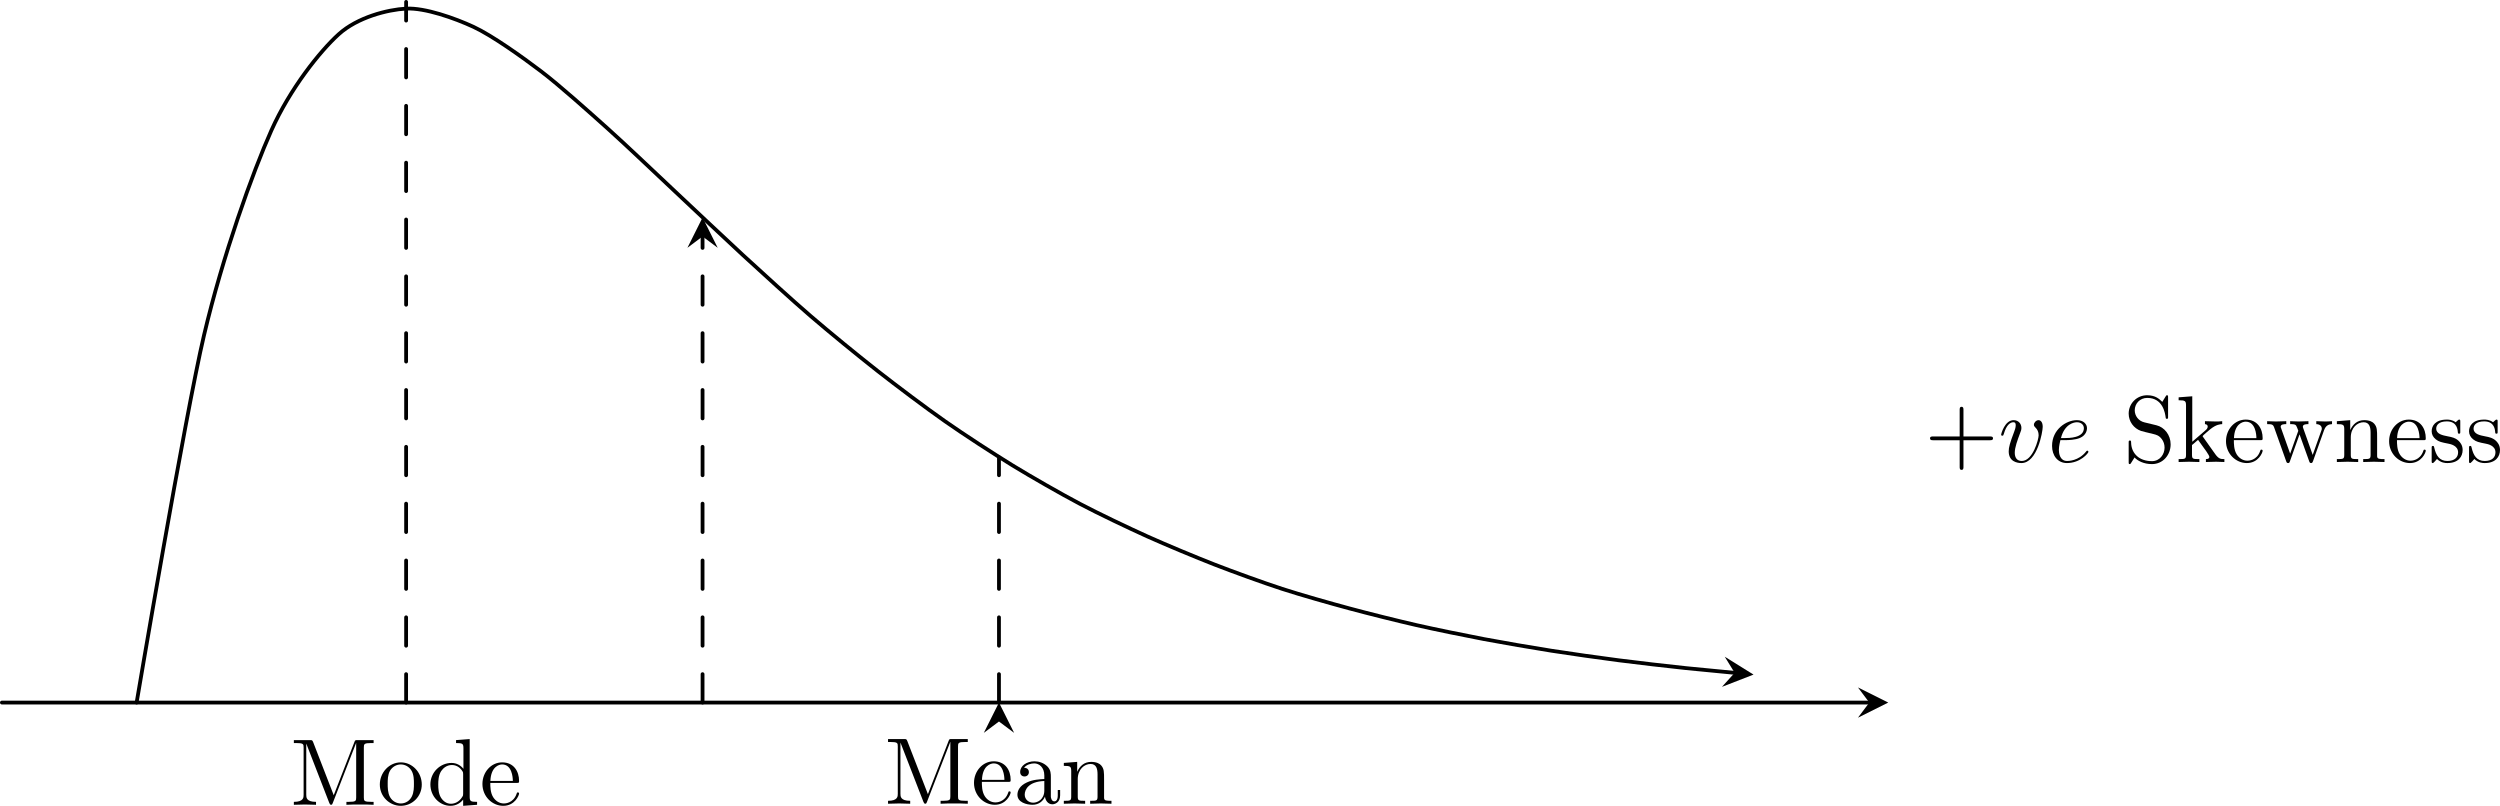
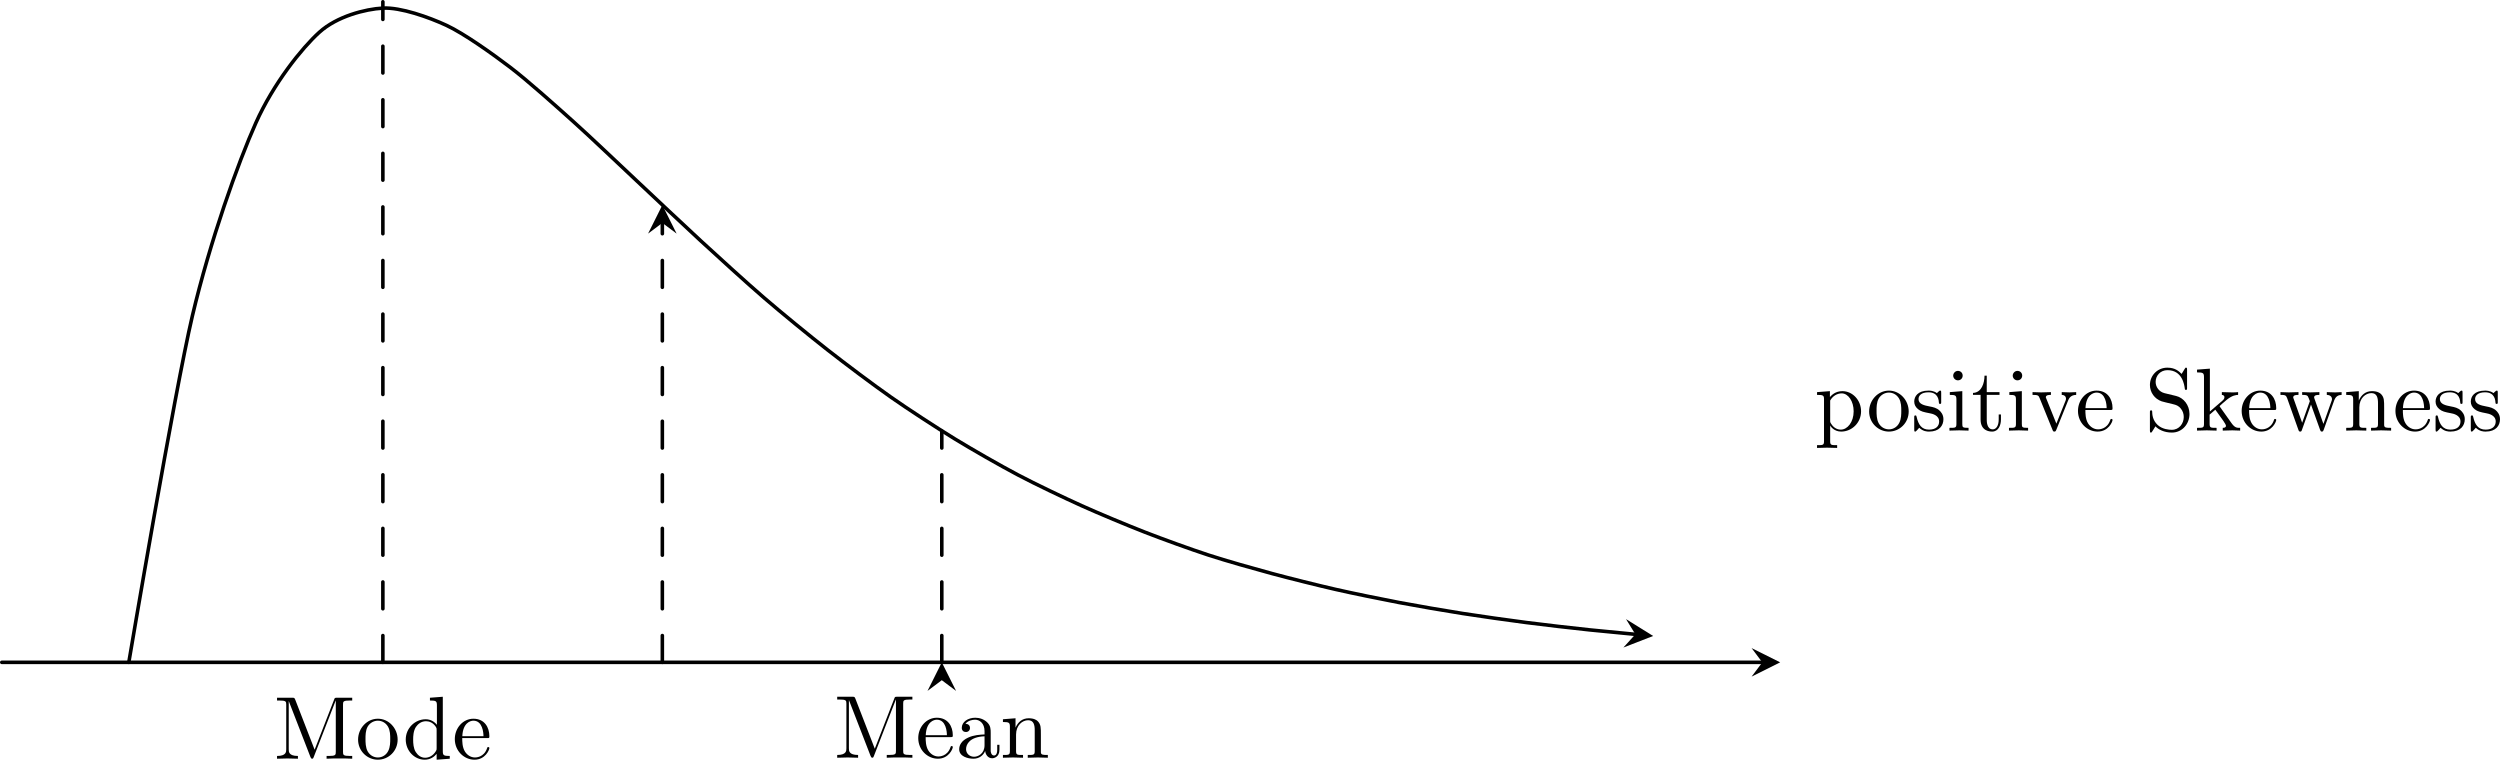
- <svg xmlns="http://www.w3.org/2000/svg" xmlns:xlink="http://www.w3.org/1999/xlink" version="1.1" width="368.165pt" height="118.672pt" viewBox="-0 16.734 368.165 118.672">
+ <svg xmlns="http://www.w3.org/2000/svg" xmlns:xlink="http://www.w3.org/1999/xlink" version="1.1" width="390.519pt" height="118.672pt" viewBox="-0 16.734 390.519 118.672">
  <defs>
-     <use id="g10-101" xlink:href="#g4-101" transform="scale(.913242)" />
-     <use id="g10-118" xlink:href="#g4-118" transform="scale(.913242)" />
-     <path id="g4-101" d="M2.04-2.52C2.356-2.52 3.164-2.542 3.709-2.771C4.473-3.098 4.527-3.742 4.527-3.895C4.527-4.375 4.113-4.822 3.36-4.822C2.149-4.822 .502-3.764 .502-1.855C.502-.742 1.145 .12 2.215 .12C3.775 .12 4.691-1.036 4.691-1.167C4.691-1.233 4.625-1.309 4.56-1.309C4.505-1.309 4.484-1.287 4.418-1.2C3.556-.12 2.367-.12 2.236-.12C1.385-.12 1.287-1.036 1.287-1.385C1.287-1.516 1.298-1.855 1.462-2.52H2.04ZM1.527-2.76C1.953-4.418 3.076-4.582 3.36-4.582C3.873-4.582 4.167-4.265 4.167-3.895C4.167-2.76 2.422-2.76 1.975-2.76H1.527Z" />
-     <path id="g4-118" d="M5.105-4.058C5.105-4.647 4.822-4.822 4.625-4.822C4.353-4.822 4.091-4.538 4.091-4.298C4.091-4.156 4.145-4.091 4.265-3.971C4.495-3.753 4.636-3.469 4.636-3.076C4.636-2.618 3.971-.12 2.695-.12C2.138-.12 1.887-.502 1.887-1.069C1.887-1.68 2.182-2.476 2.52-3.382C2.596-3.567 2.651-3.72 2.651-3.927C2.651-4.418 2.302-4.822 1.756-4.822C.731-4.822 .316-3.24 .316-3.142C.316-3.033 .425-3.033 .447-3.033C.556-3.033 .567-3.055 .622-3.229C.938-4.331 1.407-4.582 1.724-4.582C1.811-4.582 1.996-4.582 1.996-4.233C1.996-3.96 1.887-3.665 1.811-3.469C1.331-2.204 1.189-1.702 1.189-1.233C1.189-.055 2.149 .12 2.651 .12C4.484 .12 5.105-3.491 5.105-4.058Z" />
-     <use id="g12-43" xlink:href="#g7-43" transform="scale(.913242)" />
    <use id="g12-77" xlink:href="#g7-77" transform="scale(.913242)" />
    <use id="g12-83" xlink:href="#g7-83" transform="scale(.913242)" />
    <use id="g12-97" xlink:href="#g7-97" transform="scale(.913242)" />
    <use id="g12-100" xlink:href="#g7-100" transform="scale(.913242)" />
    <use id="g12-101" xlink:href="#g7-101" transform="scale(.913242)" />
+     <use id="g12-105" xlink:href="#g7-105" transform="scale(.913242)" />
    <use id="g12-107" xlink:href="#g7-107" transform="scale(.913242)" />
    <use id="g12-110" xlink:href="#g7-110" transform="scale(.913242)" />
    <use id="g12-111" xlink:href="#g7-111" transform="scale(.913242)" />
+     <use id="g12-112" xlink:href="#g7-112" transform="scale(.913242)" />
    <use id="g12-115" xlink:href="#g7-115" transform="scale(.913242)" />
+     <use id="g12-116" xlink:href="#g7-116" transform="scale(.913242)" />
+     <use id="g12-118" xlink:href="#g7-118" transform="scale(.913242)" />
    <use id="g12-119" xlink:href="#g7-119" transform="scale(.913242)" />
-     <path id="g7-43" d="M4.462-2.509H7.505C7.658-2.509 7.865-2.509 7.865-2.727S7.658-2.945 7.505-2.945H4.462V-6C4.462-6.153 4.462-6.36 4.244-6.36S4.025-6.153 4.025-6V-2.945H.971C.818-2.945 .611-2.945 .611-2.727S.818-2.509 .971-2.509H4.025V.545C4.025 .698 4.025 .905 4.244 .905S4.462 .698 4.462 .545V-2.509Z" />
    <path id="g7-77" d="M2.629-7.211C2.531-7.451 2.498-7.451 2.247-7.451H.404V-7.113H.665C1.505-7.113 1.527-6.993 1.527-6.6V-1.145C1.527-.851 1.527-.338 .404-.338V0C.785-.011 1.32-.033 1.68-.033S2.575-.011 2.956 0V-.338C1.833-.338 1.833-.851 1.833-1.145V-7.025H1.844L4.473-.24C4.527-.098 4.582 0 4.691 0C4.811 0 4.844-.087 4.887-.207L7.571-7.113H7.582V-.851C7.582-.458 7.56-.338 6.72-.338H6.458V0C6.862-.033 7.604-.033 8.029-.033S9.185-.033 9.589 0V-.338H9.327C8.487-.338 8.465-.458 8.465-.851V-6.6C8.465-6.993 8.487-7.113 9.327-7.113H9.589V-7.451H7.745C7.462-7.451 7.462-7.44 7.385-7.244L4.996-1.102L2.629-7.211Z" />
    <path id="g7-83" d="M3.807-4.233L2.411-4.571C1.735-4.735 1.309-5.324 1.309-5.956C1.309-6.72 1.898-7.385 2.749-7.385C4.571-7.385 4.811-5.596 4.876-5.105C4.887-5.04 4.887-4.975 5.007-4.975C5.149-4.975 5.149-5.029 5.149-5.236V-7.429C5.149-7.615 5.149-7.691 5.029-7.691C4.953-7.691 4.942-7.68 4.865-7.549L4.484-6.927C4.156-7.244 3.709-7.691 2.738-7.691C1.527-7.691 .611-6.731 .611-5.575C.611-4.669 1.189-3.873 2.04-3.578C2.16-3.535 2.716-3.404 3.48-3.218C3.775-3.142 4.102-3.065 4.407-2.662C4.636-2.378 4.745-2.018 4.745-1.658C4.745-.884 4.2-.098 3.284-.098C2.967-.098 2.138-.153 1.56-.687C.927-1.276 .895-1.975 .884-2.367C.873-2.476 .785-2.476 .753-2.476C.611-2.476 .611-2.4 .611-2.204V-.022C.611 .164 .611 .24 .731 .24C.807 .24 .818 .218 .895 .098C.895 .087 .927 .055 1.287-.524C1.625-.153 2.324 .24 3.295 .24C4.571 .24 5.444-.829 5.444-2.029C5.444-3.12 4.724-4.015 3.807-4.233Z" />
    <path id="g7-97" d="M3.633-.829C3.676-.393 3.971 .065 4.484 .065C4.713 .065 5.378-.087 5.378-.971V-1.582H5.105V-.971C5.105-.338 4.833-.273 4.713-.273C4.353-.273 4.309-.764 4.309-.818V-3C4.309-3.458 4.309-3.884 3.916-4.287C3.491-4.713 2.945-4.887 2.422-4.887C1.527-4.887 .775-4.375 .775-3.655C.775-3.327 .993-3.142 1.276-3.142C1.582-3.142 1.778-3.36 1.778-3.644C1.778-3.775 1.724-4.135 1.222-4.145C1.516-4.527 2.051-4.647 2.4-4.647C2.935-4.647 3.556-4.222 3.556-3.251V-2.847C3-2.815 2.236-2.782 1.549-2.455C.731-2.084 .458-1.516 .458-1.036C.458-.153 1.516 .12 2.204 .12C2.924 .12 3.425-.316 3.633-.829ZM3.556-2.618V-1.527C3.556-.491 2.771-.12 2.28-.12C1.745-.12 1.298-.502 1.298-1.047C1.298-1.647 1.756-2.553 3.556-2.618Z" />
    <path id="g7-100" d="M4.145-.6V.12L5.749 0V-.338C4.985-.338 4.898-.415 4.898-.949V-7.571L3.327-7.451V-7.113C4.091-7.113 4.178-7.036 4.178-6.502V-4.145C3.862-4.538 3.393-4.822 2.804-4.822C1.516-4.822 .371-3.753 .371-2.345C.371-.96 1.44 .12 2.684 .12C3.382 .12 3.873-.251 4.145-.6ZM4.145-3.524V-1.287C4.145-1.091 4.145-1.069 4.025-.884C3.698-.36 3.207-.12 2.738-.12C2.247-.12 1.855-.404 1.593-.818C1.309-1.265 1.276-1.887 1.276-2.335C1.276-2.738 1.298-3.393 1.615-3.884C1.844-4.222 2.258-4.582 2.847-4.582C3.229-4.582 3.687-4.418 4.025-3.927C4.145-3.742 4.145-3.72 4.145-3.524Z" />
    <path id="g7-101" d="M1.222-2.749C1.287-4.375 2.204-4.647 2.575-4.647C3.698-4.647 3.807-3.175 3.807-2.749H1.222ZM1.211-2.52H4.255C4.495-2.52 4.527-2.52 4.527-2.749C4.527-3.829 3.938-4.887 2.575-4.887C1.309-4.887 .305-3.764 .305-2.4C.305-.938 1.451 .12 2.705 .12C4.036 .12 4.527-1.091 4.527-1.298C4.527-1.407 4.44-1.429 4.385-1.429C4.287-1.429 4.265-1.364 4.244-1.276C3.862-.153 2.88-.153 2.771-.153C2.225-.153 1.789-.48 1.538-.884C1.211-1.407 1.211-2.127 1.211-2.52Z" />
+     <path id="g7-105" d="M1.931-4.822L.404-4.702V-4.364C1.113-4.364 1.211-4.298 1.211-3.764V-.829C1.211-.338 1.091-.338 .36-.338V0C.709-.011 1.298-.033 1.56-.033C1.942-.033 2.324-.011 2.695 0V-.338C1.975-.338 1.931-.393 1.931-.818V-4.822ZM1.975-6.72C1.975-7.069 1.702-7.298 1.396-7.298C1.058-7.298 .818-7.004 .818-6.72C.818-6.425 1.058-6.142 1.396-6.142C1.702-6.142 1.975-6.371 1.975-6.72Z" />
    <path id="g7-107" d="M1.156-.829C1.156-.338 1.036-.338 .305-.338V0C.665-.011 1.178-.033 1.495-.033C1.822-.033 2.258-.022 2.695 0V-.338C1.964-.338 1.844-.338 1.844-.829V-1.953L2.542-2.553C3.382-1.396 3.84-.785 3.84-.589C3.84-.382 3.655-.338 3.447-.338V0C3.753-.011 4.396-.033 4.625-.033C4.942-.033 5.258-.022 5.575 0V-.338C5.171-.338 4.931-.338 4.516-.916L3.131-2.869C3.12-2.891 3.065-2.956 3.065-2.989C3.065-3.033 3.84-3.687 3.949-3.775C4.636-4.331 5.095-4.353 5.324-4.364V-4.702C5.007-4.669 4.865-4.669 4.56-4.669C4.167-4.669 3.491-4.691 3.338-4.702V-4.364C3.545-4.353 3.655-4.233 3.655-4.091C3.655-3.873 3.502-3.742 3.415-3.665L1.876-2.335V-7.571L.305-7.451V-7.113C1.069-7.113 1.156-7.036 1.156-6.502V-.829Z" />
    <path id="g7-110" d="M1.2-3.753V-.829C1.2-.338 1.08-.338 .349-.338V0C.731-.011 1.287-.033 1.582-.033C1.865-.033 2.433-.011 2.804 0V-.338C2.073-.338 1.953-.338 1.953-.829V-2.836C1.953-3.971 2.727-4.582 3.425-4.582C4.113-4.582 4.233-3.993 4.233-3.371V-.829C4.233-.338 4.113-.338 3.382-.338V0C3.764-.011 4.32-.033 4.615-.033C4.898-.033 5.465-.011 5.836 0V-.338C5.269-.338 4.996-.338 4.985-.665V-2.749C4.985-3.687 4.985-4.025 4.647-4.418C4.495-4.604 4.135-4.822 3.502-4.822C2.705-4.822 2.193-4.353 1.887-3.676V-4.822L.349-4.702V-4.364C1.113-4.364 1.2-4.287 1.2-3.753Z" />
    <path id="g7-111" d="M5.138-2.335C5.138-3.731 4.047-4.887 2.727-4.887C1.364-4.887 .305-3.698 .305-2.335C.305-.927 1.44 .12 2.716 .12C4.036 .12 5.138-.949 5.138-2.335ZM2.727-.153C2.258-.153 1.778-.382 1.484-.884C1.211-1.364 1.211-2.029 1.211-2.422C1.211-2.847 1.211-3.436 1.473-3.916C1.767-4.418 2.28-4.647 2.716-4.647C3.196-4.647 3.665-4.407 3.949-3.938S4.233-2.836 4.233-2.422C4.233-2.029 4.233-1.44 3.993-.96C3.753-.469 3.273-.153 2.727-.153Z" />
+     <path id="g7-112" d="M1.876-4.102V-4.822L.305-4.702V-4.364C1.08-4.364 1.156-4.298 1.156-3.818V1.287C1.156 1.778 1.036 1.778 .305 1.778V2.116C.676 2.105 1.244 2.084 1.527 2.084C1.822 2.084 2.378 2.105 2.76 2.116V1.778C2.029 1.778 1.909 1.778 1.909 1.287V-.545V-.644C1.964-.469 2.422 .12 3.251 .12C4.549 .12 5.684-.949 5.684-2.356C5.684-3.742 4.625-4.822 3.404-4.822C2.553-4.822 2.095-4.342 1.876-4.102ZM1.909-1.244V-3.676C2.225-4.233 2.76-4.549 3.316-4.549C4.113-4.549 4.778-3.589 4.778-2.356C4.778-1.036 4.015-.12 3.207-.12C2.771-.12 2.356-.338 2.062-.785C1.909-1.015 1.909-1.025 1.909-1.244Z" />
    <path id="g7-115" d="M2.269-2.116C2.509-2.073 3.404-1.898 3.404-1.113C3.404-.556 3.022-.12 2.171-.12C1.255-.12 .862-.742 .655-1.669C.622-1.811 .611-1.855 .502-1.855C.36-1.855 .36-1.778 .36-1.582V-.142C.36 .044 .36 .12 .48 .12C.535 .12 .545 .109 .753-.098C.775-.12 .775-.142 .971-.349C1.451 .109 1.942 .12 2.171 .12C3.425 .12 3.927-.611 3.927-1.396C3.927-1.975 3.6-2.302 3.469-2.433C3.109-2.782 2.684-2.869 2.225-2.956C1.615-3.076 .884-3.218 .884-3.851C.884-4.233 1.167-4.68 2.105-4.68C3.305-4.68 3.36-3.698 3.382-3.36C3.393-3.262 3.491-3.262 3.513-3.262C3.655-3.262 3.655-3.316 3.655-3.524V-4.625C3.655-4.811 3.655-4.887 3.535-4.887C3.48-4.887 3.458-4.887 3.316-4.756C3.284-4.713 3.175-4.615 3.131-4.582C2.716-4.887 2.269-4.887 2.105-4.887C.775-4.887 .36-4.156 .36-3.545C.36-3.164 .535-2.858 .829-2.618C1.178-2.335 1.484-2.269 2.269-2.116Z" />
+     <path id="g7-116" d="M1.887-4.364H3.447V-4.702H1.887V-6.709H1.615C1.604-5.815 1.276-4.647 .207-4.604V-4.364H1.135V-1.353C1.135-.011 2.149 .12 2.542 .12C3.316 .12 3.622-.655 3.622-1.353V-1.975H3.349V-1.375C3.349-.567 3.022-.153 2.618-.153C1.887-.153 1.887-1.145 1.887-1.331V-4.364Z" />
+     <path id="g7-118" d="M4.538-3.633C4.636-3.884 4.822-4.353 5.542-4.364V-4.702C5.291-4.68 4.975-4.669 4.724-4.669C4.462-4.669 3.96-4.691 3.775-4.702V-4.364C4.178-4.353 4.298-4.102 4.298-3.895C4.298-3.796 4.276-3.753 4.233-3.633L3.12-.851L1.898-3.895C1.833-4.036 1.833-4.058 1.833-4.08C1.833-4.364 2.258-4.364 2.455-4.364V-4.702C2.127-4.691 1.516-4.669 1.265-4.669C.971-4.669 .535-4.68 .207-4.702V-4.364C.895-4.364 .938-4.298 1.08-3.96L2.651-.087C2.716 .065 2.738 .12 2.88 .12S3.065 .022 3.109-.087L4.538-3.633Z" />
    <path id="g7-119" d="M6.753-3.665C6.949-4.211 7.287-4.353 7.669-4.364V-4.702C7.429-4.68 7.113-4.669 6.873-4.669C6.556-4.669 6.065-4.691 5.858-4.702V-4.364C6.251-4.353 6.491-4.156 6.491-3.84C6.491-3.775 6.491-3.753 6.436-3.611L5.444-.818L4.364-3.862C4.32-3.993 4.309-4.015 4.309-4.069C4.309-4.364 4.735-4.364 4.953-4.364V-4.702C4.636-4.691 4.08-4.669 3.818-4.669C3.491-4.669 3.175-4.68 2.847-4.702V-4.364C3.251-4.364 3.425-4.342 3.535-4.2C3.589-4.135 3.709-3.807 3.785-3.6L2.847-.96L1.811-3.873C1.756-4.004 1.756-4.025 1.756-4.069C1.756-4.364 2.182-4.364 2.4-4.364V-4.702C2.073-4.691 1.462-4.669 1.211-4.669C1.167-4.669 .589-4.68 .196-4.702V-4.364C.742-4.364 .873-4.331 1.004-3.982L2.378-.12C2.433 .033 2.465 .12 2.607 .12S2.771 .055 2.825-.098L3.927-3.185L5.04-.087C5.084 .033 5.116 .12 5.258 .12S5.433 .022 5.476-.087L6.753-3.665Z" />
  </defs>
  <g id="page1" transform="matrix(1.4 0 0 1.4 0 0)">
    <path d="M.199 85.855H196.632" stroke="#000" fill="none" stroke-width=".399" stroke-linecap="round" stroke-linejoin="round" />
    <path d="M198.625 85.855L195.437 84.262L196.633 85.855L195.437 87.449" />
    <path d="M14.371 85.855C14.371 85.855 19.492 55.562 21.461 47.211C23.426 38.863 26.578 30.062 28.547 25.668C30.512 21.273 33.668 17.328 35.633 15.551C37.598 13.773 40.754 12.965 42.719 12.859C44.688 12.75 47.84 13.867 49.805 14.777C51.773 15.691 54.926 17.945 56.895 19.438C58.859 20.93 62.012 23.762 63.98 25.527C65.945 27.289 69.098 30.309 71.066 32.148C73.031 33.988 76.188 36.98 78.152 38.789C80.121 40.594 83.273 43.477 85.238 45.168C87.207 46.863 90.359 49.445 92.328 50.984C94.293 52.523 97.445 54.895 99.414 56.27C101.379 57.648 104.531 59.695 106.5 60.902C108.465 62.105 111.621 63.91 113.586 64.945C115.555 65.984 118.707 67.484 120.671 68.371C122.641 69.258 125.793 70.57 127.757 71.336C129.726 72.102 132.879 73.246 134.847 73.887C136.812 74.527 139.964 75.418 141.934 75.949C143.899 76.48 147.054 77.266 149.019 77.715C150.988 78.164 154.141 78.805 156.106 79.18C158.075 79.551 161.226 80.094 163.191 80.402C165.161 80.711 168.312 81.156 170.281 81.41C172.246 81.664 175.399 82.027 177.368 82.234C178.554 82.359 180.903 82.582 182.566 82.738" stroke="#000" fill="none" stroke-width=".399" stroke-miterlimit="10" stroke-linecap="round" stroke-linejoin="round" />
    <path d="M184.454 82.914L181.426 81.031L182.469 82.727L181.133 84.203" />
    <path d="M42.719 85.855V12.152M105.082 85.855V60.059M73.902 85.855V36.824" stroke="#000" fill="none" stroke-width=".399" stroke-miterlimit="10" stroke-linecap="round" stroke-linejoin="round" stroke-dasharray="2.989 2.989" />
    <path d="M73.902 34.832L72.309 38.02L73.902 36.824L75.496 38.02" />
    <path d="M105.082 85.855L103.488 89.043L105.082 87.848L106.676 89.043" />
-     <g transform="matrix(1 0 0 1 188.0895 -25.3026)">
-       <use x="14.372" y="85.855" xlink:href="#g12-43" />
-       <use x="22.121" y="85.855" xlink:href="#g10-118" />
-       <use x="27.308" y="85.855" xlink:href="#g10-101" />
-       <use x="35.268" y="85.855" xlink:href="#g12-83" />
-       <use x="40.802" y="85.855" xlink:href="#g12-107" />
-       <use x="45.784" y="85.855" xlink:href="#g12-101" />
-       <use x="50.212" y="85.855" xlink:href="#g12-119" />
-       <use x="57.407" y="85.855" xlink:href="#g12-110" />
-       <use x="62.942" y="85.855" xlink:href="#g12-101" />
-       <use x="67.369" y="85.855" xlink:href="#g12-115" />
-       <use x="71.299" y="85.855" xlink:href="#g12-115" />
+     <g transform="matrix(1 0 0 1 188.0895 -25.8561)">
+       <use x="14.372" y="85.855" xlink:href="#g12-112" />
+       <use x="20.184" y="85.855" xlink:href="#g12-111" />
+       <use x="25.165" y="85.855" xlink:href="#g12-115" />
+       <use x="29.095" y="85.855" xlink:href="#g12-105" />
+       <use x="31.862" y="85.855" xlink:href="#g12-116" />
+       <use x="35.737" y="85.855" xlink:href="#g12-105" />
+       <use x="38.504" y="85.855" xlink:href="#g12-118" />
+       <use x="43.486" y="85.855" xlink:href="#g12-101" />
+       <use x="51.234" y="85.855" xlink:href="#g12-83" />
+       <use x="56.769" y="85.855" xlink:href="#g12-107" />
+       <use x="61.75" y="85.855" xlink:href="#g12-101" />
+       <use x="66.178" y="85.855" xlink:href="#g12-119" />
+       <use x="73.374" y="85.855" xlink:href="#g12-110" />
+       <use x="78.908" y="85.855" xlink:href="#g12-101" />
+       <use x="83.336" y="85.855" xlink:href="#g12-115" />
+       <use x="87.266" y="85.855" xlink:href="#g12-115" />
    </g>
    <g transform="matrix(1 0 0 1 16.1701 10.7539)">
      <use x="14.372" y="85.855" xlink:href="#g12-77" />
      <use x="23.505" y="85.855" xlink:href="#g12-111" />
      <use x="28.763" y="85.855" xlink:href="#g12-100" />
      <use x="34.298" y="85.855" xlink:href="#g12-101" />
    </g>
    <g transform="matrix(1 0 0 1 78.6713 10.6431)">
      <use x="14.372" y="85.855" xlink:href="#g12-77" />
      <use x="23.505" y="85.855" xlink:href="#g12-101" />
      <use x="27.933" y="85.855" xlink:href="#g12-97" />
      <use x="32.914" y="85.855" xlink:href="#g12-110" />
    </g>
  </g>
</svg>
